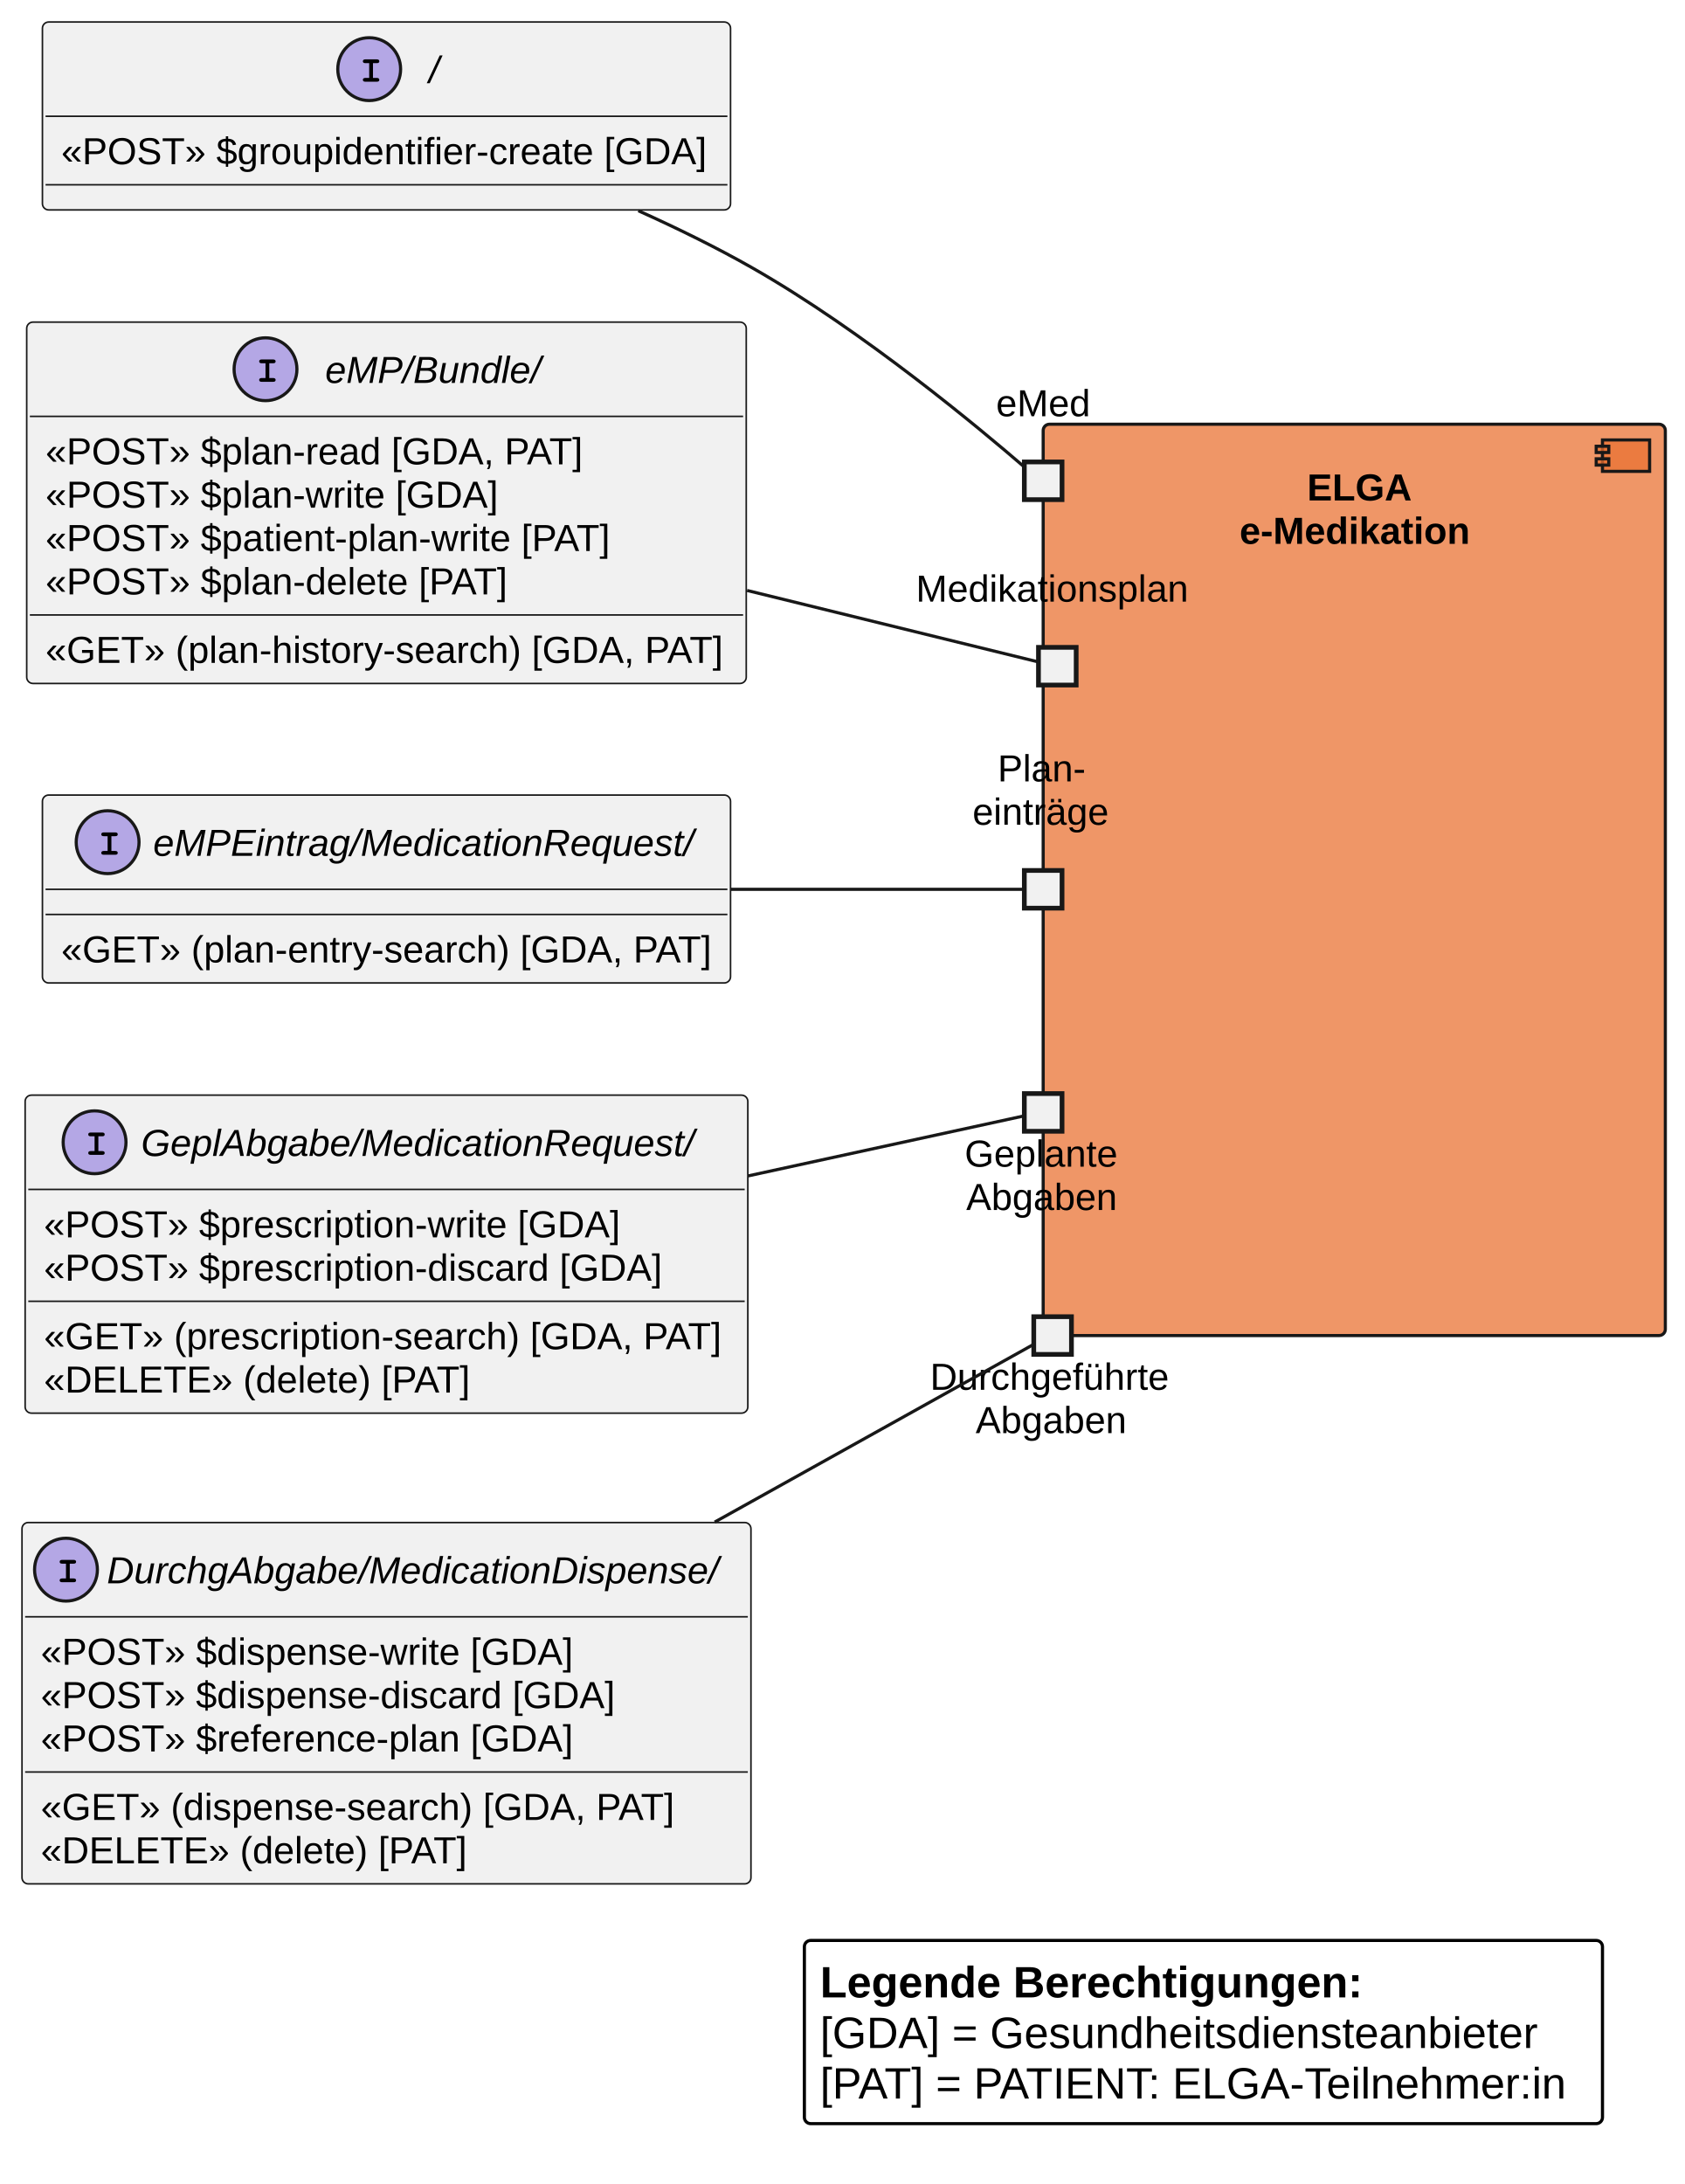
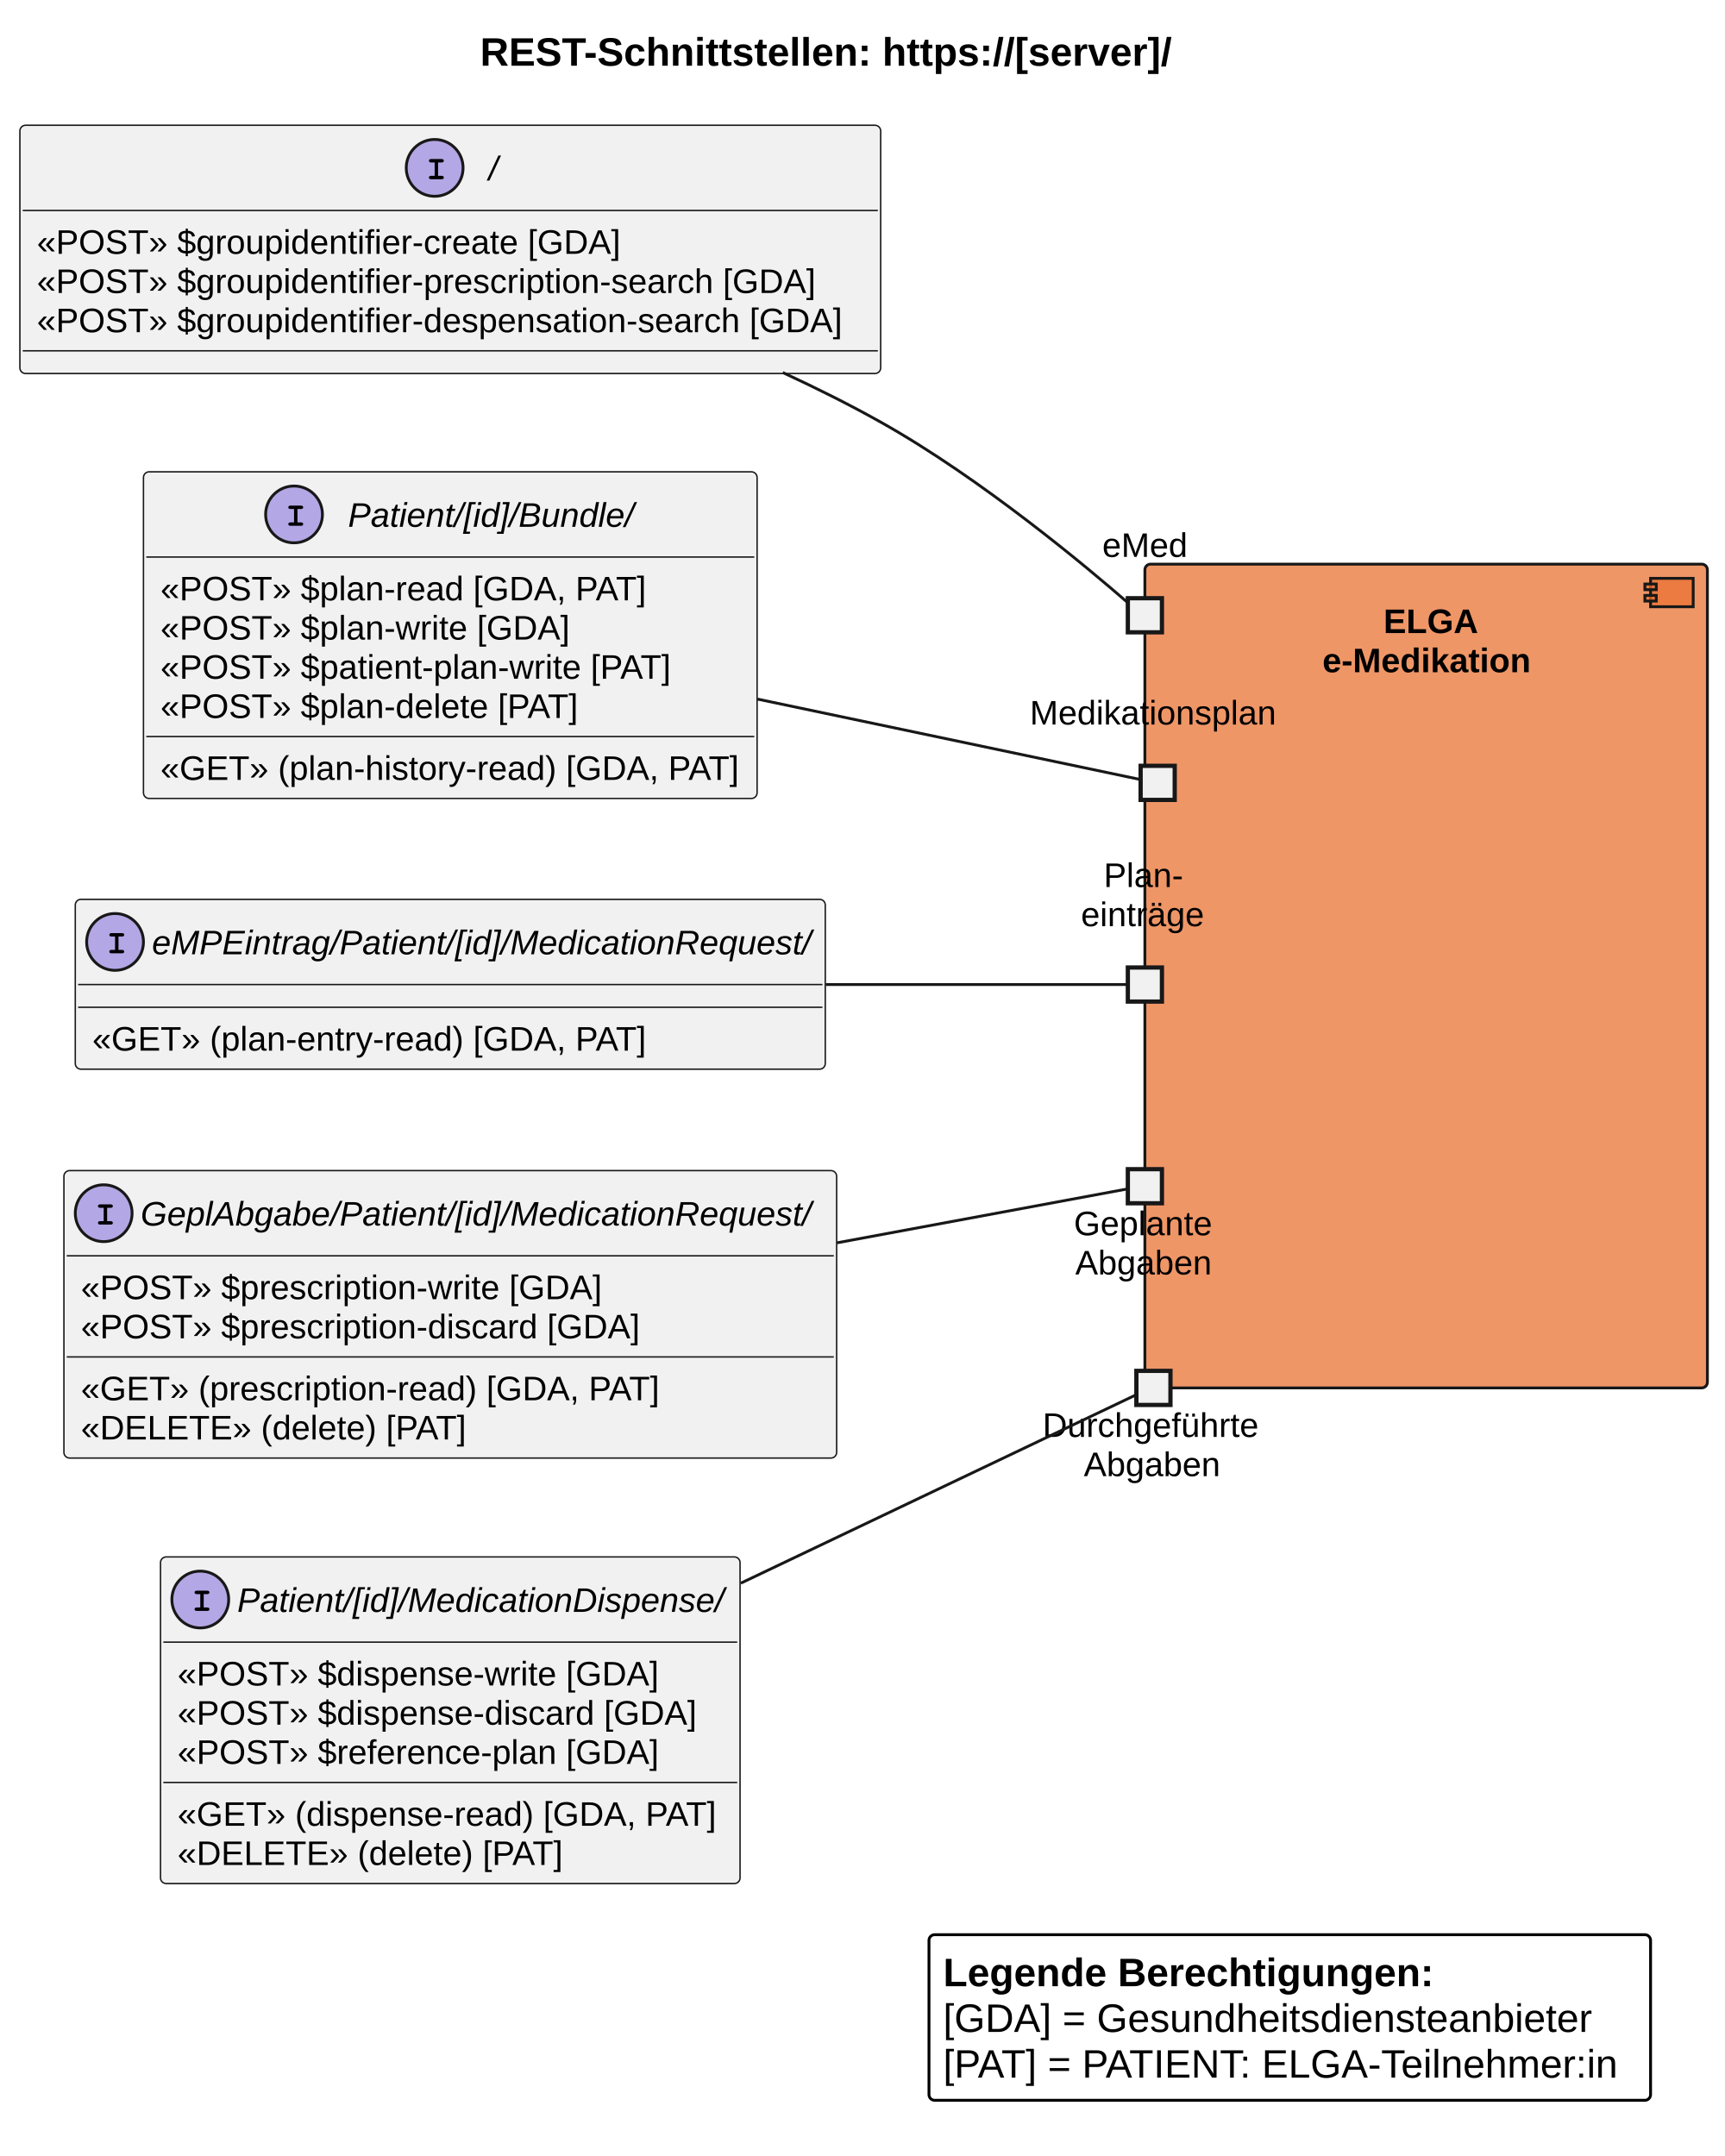
- <svg xmlns="http://www.w3.org/2000/svg" contentStyleType="text/css" height="695px" preserveAspectRatio="none" style="width:536px;height:695px;background:#FFFFFF;" version="1.1" viewBox="0 0 536 695" width="536px" zoomAndPan="magnify">
+ <svg xmlns="http://www.w3.org/2000/svg" contentStyleType="text/css" height="759px" preserveAspectRatio="none" style="width:607px;height:759px;background:#FFFFFF;" version="1.1" viewBox="0 0 607 759" width="607px" zoomAndPan="magnify">
  <defs />
  <g>
+     <text fill="#000000" font-family="Arial" font-size="14" font-weight="bold" lengthAdjust="spacing" textLength="255" x="169" y="23.132">REST-Schnittstellen: https://[server]/</text>
    <g id="cluster_Server">
-       <rect fill="#E97232" fill-opacity="0.741" height="290" rx="2" ry="2" style="stroke:#181818;stroke-width:1.0;" width="198" x="332" y="135" />
-       <rect fill="#E97232" fill-opacity="0.741" height="10" style="stroke:#181818;stroke-width:1.0;" width="15" x="510" y="140" />
-       <rect fill="#E97232" fill-opacity="0.741" height="2" style="stroke:#181818;stroke-width:1.0;" width="4" x="508" y="142" />
-       <rect fill="#E97232" fill-opacity="0.741" height="2" style="stroke:#181818;stroke-width:1.0;" width="4" x="508" y="146" />
-       <text fill="#000000" font-family="Arial" font-size="12" font-weight="bold" lengthAdjust="spacing" textLength="30" x="416" y="159.256">ELGA</text>
-       <text fill="#000000" font-family="Arial" font-size="12" font-weight="bold" lengthAdjust="spacing" textLength="73" x="394.5" y="173.055">e-Medikation</text>
+       <rect fill="#E97232" fill-opacity="0.741" height="290" rx="2" ry="2" style="stroke:#181818;stroke-width:1.0;" width="198" x="403" y="198.599" />
+       <rect fill="#E97232" fill-opacity="0.741" height="10" style="stroke:#181818;stroke-width:1.0;" width="15" x="581" y="203.599" />
+       <rect fill="#E97232" fill-opacity="0.741" height="2" style="stroke:#181818;stroke-width:1.0;" width="4" x="579" y="205.599" />
+       <rect fill="#E97232" fill-opacity="0.741" height="2" style="stroke:#181818;stroke-width:1.0;" width="4" x="579" y="209.599" />
+       <text fill="#000000" font-family="Arial" font-size="12" font-weight="bold" lengthAdjust="spacing" textLength="30" x="487" y="222.855">ELGA</text>
+       <text fill="#000000" font-family="Arial" font-size="12" font-weight="bold" lengthAdjust="spacing" textLength="73" x="465.5" y="236.653">e-Medikation</text>
    </g>
-     <text fill="#000000" font-family="Arial" font-size="12" lengthAdjust="spacing" textLength="78" x="296" y="442.256">Durchgeführte</text>
-     <text fill="#000000" font-family="Arial" font-size="12" lengthAdjust="spacing" textLength="49" x="310.5" y="456.055">Abgaben</text>
-     <rect fill="#F1F1F1" height="12" style="stroke:#181818;stroke-width:1.5;" width="12" x="329" y="419" />
-     <text fill="#000000" font-family="Arial" font-size="12" lengthAdjust="spacing" textLength="50" x="307" y="371.256">Geplante</text>
-     <text fill="#000000" font-family="Arial" font-size="12" lengthAdjust="spacing" textLength="49" x="307.5" y="385.055">Abgaben</text>
-     <rect fill="#F1F1F1" height="12" style="stroke:#181818;stroke-width:1.5;" width="12" x="326" y="348" />
-     <text fill="#000000" font-family="Arial" font-size="12" lengthAdjust="spacing" textLength="29" x="317.5" y="248.658">Plan-</text>
-     <text fill="#000000" font-family="Arial" font-size="12" lengthAdjust="spacing" textLength="45" x="309.5" y="262.457">einträge</text>
-     <rect fill="#F1F1F1" height="12" style="stroke:#181818;stroke-width:1.5;" width="12" x="326" y="277" />
-     <text fill="#000000" font-family="Arial" font-size="12" lengthAdjust="spacing" textLength="90" x="291.5" y="191.457">Medikationsplan</text>
-     <rect fill="#F1F1F1" height="12" style="stroke:#181818;stroke-width:1.5;" width="12" x="330.5" y="206" />
-     <text fill="#000000" font-family="Arial" font-size="12" lengthAdjust="spacing" textLength="30" x="317" y="132.457">eMed</text>
-     <rect fill="#F1F1F1" height="12" style="stroke:#181818;stroke-width:1.5;" width="12" x="326" y="147" />
+     <text fill="#000000" font-family="Arial" font-size="12" lengthAdjust="spacing" textLength="78" x="367" y="505.854">Durchgeführte</text>
+     <text fill="#000000" font-family="Arial" font-size="12" lengthAdjust="spacing" textLength="49" x="381.5" y="519.653">Abgaben</text>
+     <rect fill="#F1F1F1" height="12" style="stroke:#181818;stroke-width:1.5;" width="12" x="400" y="482.599" />
+     <text fill="#000000" font-family="Arial" font-size="12" lengthAdjust="spacing" textLength="50" x="378" y="434.854">Geplante</text>
+     <text fill="#000000" font-family="Arial" font-size="12" lengthAdjust="spacing" textLength="49" x="378.5" y="448.653">Abgaben</text>
+     <rect fill="#F1F1F1" height="12" style="stroke:#181818;stroke-width:1.5;" width="12" x="397" y="411.599" />
+     <text fill="#000000" font-family="Arial" font-size="12" lengthAdjust="spacing" textLength="29" x="388.5" y="312.257">Plan-</text>
+     <text fill="#000000" font-family="Arial" font-size="12" lengthAdjust="spacing" textLength="45" x="380.5" y="326.056">einträge</text>
+     <rect fill="#F1F1F1" height="12" style="stroke:#181818;stroke-width:1.5;" width="12" x="397" y="340.599" />
+     <text fill="#000000" font-family="Arial" font-size="12" lengthAdjust="spacing" textLength="90" x="362.5" y="255.056">Medikationsplan</text>
+     <rect fill="#F1F1F1" height="12" style="stroke:#181818;stroke-width:1.5;" width="12" x="401.5" y="269.599" />
+     <text fill="#000000" font-family="Arial" font-size="12" lengthAdjust="spacing" textLength="30" x="388" y="196.056">eMed</text>
+     <rect fill="#F1F1F1" height="12" style="stroke:#181818;stroke-width:1.5;" width="12" x="397" y="210.599" />
    <g id="elem_IDurchgAbgabe">
-       <rect codeLine="46" fill="#F1F1F1" height="114.994" id="IDurchgAbgabe" rx="2" ry="2" style="stroke:#181818;stroke-width:0.5;" width="232" x="7" y="484.5" />
-       <ellipse cx="21" cy="499.5" fill="#B4A7E5" rx="10" ry="10" style="stroke:#181818;stroke-width:1.0;" />
-       <path d="M22.203,497.594 L22.203,502.297 L23.422,502.297 Q23.844,502.297 24.031,502.469 Q24.219,502.625 24.219,502.906 Q24.219,503.172 24.031,503.344 Q23.844,503.5 23.422,503.5 L19.781,503.5 Q19.359,503.5 19.172,503.344 Q18.984,503.172 18.984,502.891 Q18.984,502.625 19.172,502.469 Q19.359,502.297 19.781,502.297 L21,502.297 L21,497.594 L19.781,497.594 Q19.359,497.594 19.172,497.438 Q18.984,497.266 18.984,497 Q18.984,496.719 19.172,496.562 Q19.359,496.391 19.781,496.391 L23.422,496.391 Q23.844,496.391 24.031,496.562 Q24.219,496.719 24.219,497 Q24.219,497.266 24.031,497.438 Q23.844,497.594 23.422,497.594 L22.203,497.594 Z " fill="#000000" />
-       <text fill="#000000" font-family="Arial" font-size="12" font-style="italic" lengthAdjust="spacing" textLength="202" x="34" y="503.856">DurchgAbgabe/MedicationDispense/</text>
-       <line style="stroke:#181818;stroke-width:0.5;" x1="8" x2="238" y1="514.5" y2="514.5" />
-       <text fill="#000000" font-family="Arial" font-size="12" lengthAdjust="spacing" textLength="172" x="13" y="529.756">«POST» $dispense-write [GDA]</text>
-       <text fill="#000000" font-family="Arial" font-size="12" lengthAdjust="spacing" textLength="187" x="13" y="543.555">«POST» $dispense-discard [GDA]</text>
-       <text fill="#000000" font-family="Arial" font-size="12" lengthAdjust="spacing" textLength="170" x="13" y="557.354">«POST» $reference-plan [GDA]</text>
-       <line style="stroke:#181818;stroke-width:0.5;" x1="8" x2="238" y1="563.896" y2="563.896" />
-       <text fill="#000000" font-family="Arial" font-size="12" lengthAdjust="spacing" textLength="205" x="13" y="579.152">«GET» (dispense-search) [GDA, PAT]</text>
-       <text fill="#000000" font-family="Arial" font-size="12" lengthAdjust="spacing" textLength="137" x="13" y="592.951">«DELETE» (delete) [PAT]</text>
+       <rect codeLine="46" fill="#F1F1F1" height="114.994" id="IDurchgAbgabe" rx="2" ry="2" style="stroke:#181818;stroke-width:0.5;" width="204" x="56.5" y="548.099" />
+       <ellipse cx="70.5" cy="563.099" fill="#B4A7E5" rx="10" ry="10" style="stroke:#181818;stroke-width:1.0;" />
+       <path d="M71.703,561.192 L71.703,565.895 L72.922,565.895 Q73.344,565.895 73.531,566.067 Q73.719,566.224 73.719,566.505 Q73.719,566.77 73.531,566.942 Q73.344,567.099 72.922,567.099 L69.281,567.099 Q68.859,567.099 68.672,566.942 Q68.484,566.77 68.484,566.489 Q68.484,566.224 68.672,566.067 Q68.859,565.895 69.281,565.895 L70.5,565.895 L70.5,561.192 L69.281,561.192 Q68.859,561.192 68.672,561.036 Q68.484,560.864 68.484,560.599 Q68.484,560.317 68.672,560.161 Q68.859,559.989 69.281,559.989 L72.922,559.989 Q73.344,559.989 73.531,560.161 Q73.719,560.317 73.719,560.599 Q73.719,560.864 73.531,561.036 Q73.344,561.192 72.922,561.192 L71.703,561.192 Z " fill="#000000" />
+       <text fill="#000000" font-family="Arial" font-size="12" font-style="italic" lengthAdjust="spacing" textLength="174" x="83.5" y="567.455">Patient/[id]/MedicationDispense/</text>
+       <line style="stroke:#181818;stroke-width:0.5;" x1="57.5" x2="259.5" y1="578.099" y2="578.099" />
+       <text fill="#000000" font-family="Arial" font-size="12" lengthAdjust="spacing" textLength="172" x="62.5" y="593.355">«POST» $dispense-write [GDA]</text>
+       <text fill="#000000" font-family="Arial" font-size="12" lengthAdjust="spacing" textLength="187" x="62.5" y="607.153">«POST» $dispense-discard [GDA]</text>
+       <text fill="#000000" font-family="Arial" font-size="12" lengthAdjust="spacing" textLength="170" x="62.5" y="620.952">«POST» $reference-plan [GDA]</text>
+       <line style="stroke:#181818;stroke-width:0.5;" x1="57.5" x2="259.5" y1="627.495" y2="627.495" />
+       <text fill="#000000" font-family="Arial" font-size="12" lengthAdjust="spacing" textLength="192" x="62.5" y="642.751">«GET» (dispense-read) [GDA, PAT]</text>
+       <text fill="#000000" font-family="Arial" font-size="12" lengthAdjust="spacing" textLength="137" x="62.5" y="656.55">«DELETE» (delete) [PAT]</text>
    </g>
    <g id="elem_IGeplAbgabe">
-       <rect codeLine="54" fill="#F1F1F1" height="101.195" id="IGeplAbgabe" rx="2" ry="2" style="stroke:#181818;stroke-width:0.5;" width="230" x="8" y="348.5" />
-       <ellipse cx="30.1" cy="363.5" fill="#B4A7E5" rx="10" ry="10" style="stroke:#181818;stroke-width:1.0;" />
-       <path d="M31.303,361.594 L31.303,366.297 L32.522,366.297 Q32.944,366.297 33.131,366.469 Q33.319,366.625 33.319,366.906 Q33.319,367.172 33.131,367.344 Q32.944,367.5 32.522,367.5 L28.881,367.5 Q28.459,367.5 28.272,367.344 Q28.084,367.172 28.084,366.891 Q28.084,366.625 28.272,366.469 Q28.459,366.297 28.881,366.297 L30.1,366.297 L30.1,361.594 L28.881,361.594 Q28.459,361.594 28.272,361.438 Q28.084,361.266 28.084,361 Q28.084,360.719 28.272,360.562 Q28.459,360.391 28.881,360.391 L32.522,360.391 Q32.944,360.391 33.131,360.562 Q33.319,360.719 33.319,361 Q33.319,361.266 33.131,361.438 Q32.944,361.594 32.522,361.594 L31.303,361.594 Z " fill="#000000" />
-       <text fill="#000000" font-family="Arial" font-size="12" font-style="italic" lengthAdjust="spacing" textLength="182" x="44.9" y="367.856">GeplAbgabe/MedicationRequest/</text>
-       <line style="stroke:#181818;stroke-width:0.5;" x1="9" x2="237" y1="378.5" y2="378.5" />
-       <text fill="#000000" font-family="Arial" font-size="12" lengthAdjust="spacing" textLength="185" x="14" y="393.756">«POST» $prescription-write [GDA]</text>
-       <text fill="#000000" font-family="Arial" font-size="12" lengthAdjust="spacing" textLength="200" x="14" y="407.555">«POST» $prescription-discard [GDA]</text>
-       <line style="stroke:#181818;stroke-width:0.5;" x1="9" x2="237" y1="414.098" y2="414.098" />
-       <text fill="#000000" font-family="Arial" font-size="12" lengthAdjust="spacing" textLength="218" x="14" y="429.353">«GET» (prescription-search) [GDA, PAT]</text>
-       <text fill="#000000" font-family="Arial" font-size="12" lengthAdjust="spacing" textLength="137" x="14" y="443.152">«DELETE» (delete) [PAT]</text>
+       <rect codeLine="54" fill="#F1F1F1" height="101.195" id="IGeplAbgabe" rx="2" ry="2" style="stroke:#181818;stroke-width:0.5;" width="272" x="22.5" y="412.099" />
+       <ellipse cx="36.5" cy="427.099" fill="#B4A7E5" rx="10" ry="10" style="stroke:#181818;stroke-width:1.0;" />
+       <path d="M37.703,425.192 L37.703,429.896 L38.922,429.896 Q39.344,429.896 39.531,430.067 Q39.719,430.224 39.719,430.505 Q39.719,430.771 39.531,430.942 Q39.344,431.099 38.922,431.099 L35.281,431.099 Q34.859,431.099 34.672,430.942 Q34.484,430.771 34.484,430.489 Q34.484,430.224 34.672,430.067 Q34.859,429.896 35.281,429.896 L36.5,429.896 L36.5,425.192 L35.281,425.192 Q34.859,425.192 34.672,425.036 Q34.484,424.864 34.484,424.599 Q34.484,424.317 34.672,424.161 Q34.859,423.989 35.281,423.989 L38.922,423.989 Q39.344,423.989 39.531,424.161 Q39.719,424.317 39.719,424.599 Q39.719,424.864 39.531,425.036 Q39.344,425.192 38.922,425.192 L37.703,425.192 Z " fill="#000000" />
+       <text fill="#000000" font-family="Arial" font-size="12" font-style="italic" lengthAdjust="spacing" textLength="242" x="49.5" y="431.455">GeplAbgabe/Patient/[id]/MedicationRequest/</text>
+       <line style="stroke:#181818;stroke-width:0.5;" x1="23.5" x2="293.5" y1="442.099" y2="442.099" />
+       <text fill="#000000" font-family="Arial" font-size="12" lengthAdjust="spacing" textLength="185" x="28.5" y="457.354">«POST» $prescription-write [GDA]</text>
+       <text fill="#000000" font-family="Arial" font-size="12" lengthAdjust="spacing" textLength="200" x="28.5" y="471.153">«POST» $prescription-discard [GDA]</text>
+       <line style="stroke:#181818;stroke-width:0.5;" x1="23.5" x2="293.5" y1="477.696" y2="477.696" />
+       <text fill="#000000" font-family="Arial" font-size="12" lengthAdjust="spacing" textLength="205" x="28.5" y="492.952">«GET» (prescription-read) [GDA, PAT]</text>
+       <text fill="#000000" font-family="Arial" font-size="12" lengthAdjust="spacing" textLength="137" x="28.5" y="506.751">«DELETE» (delete) [PAT]</text>
    </g>
    <g id="elem_IPlaneintrag">
-       <rect codeLine="61" fill="#F1F1F1" height="59.799" id="IPlaneintrag" rx="2" ry="2" style="stroke:#181818;stroke-width:0.5;" width="219" x="13.5" y="253" />
-       <ellipse cx="34.25" cy="268" fill="#B4A7E5" rx="10" ry="10" style="stroke:#181818;stroke-width:1.0;" />
-       <path d="M35.453,266.094 L35.453,270.797 L36.672,270.797 Q37.094,270.797 37.281,270.969 Q37.469,271.125 37.469,271.406 Q37.469,271.672 37.281,271.844 Q37.094,272 36.672,272 L33.031,272 Q32.609,272 32.422,271.844 Q32.234,271.672 32.234,271.391 Q32.234,271.125 32.422,270.969 Q32.609,270.797 33.031,270.797 L34.25,270.797 L34.25,266.094 L33.031,266.094 Q32.609,266.094 32.422,265.938 Q32.234,265.766 32.234,265.5 Q32.234,265.219 32.422,265.062 Q32.609,264.891 33.031,264.891 L36.672,264.891 Q37.094,264.891 37.281,265.062 Q37.469,265.219 37.469,265.5 Q37.469,265.766 37.281,265.938 Q37.094,266.094 36.672,266.094 L35.453,266.094 Z " fill="#000000" />
-       <text fill="#000000" font-family="Arial" font-size="12" font-style="italic" lengthAdjust="spacing" textLength="174" x="48.75" y="272.356">eMPEintrag/MedicationRequest/</text>
-       <line style="stroke:#181818;stroke-width:0.5;" x1="14.5" x2="231.5" y1="283" y2="283" />
-       <line style="stroke:#181818;stroke-width:0.5;" x1="14.5" x2="231.5" y1="291" y2="291" />
-       <text fill="#000000" font-family="Arial" font-size="12" lengthAdjust="spacing" textLength="207" x="19.5" y="306.256">«GET» (plan-entry-search) [GDA, PAT]</text>
+       <rect codeLine="61" fill="#F1F1F1" height="59.799" id="IPlaneintrag" rx="2" ry="2" style="stroke:#181818;stroke-width:0.5;" width="264" x="26.5" y="316.599" />
+       <ellipse cx="40.5" cy="331.599" fill="#B4A7E5" rx="10" ry="10" style="stroke:#181818;stroke-width:1.0;" />
+       <path d="M41.703,329.692 L41.703,334.396 L42.922,334.396 Q43.344,334.396 43.531,334.567 Q43.719,334.724 43.719,335.005 Q43.719,335.271 43.531,335.442 Q43.344,335.599 42.922,335.599 L39.281,335.599 Q38.859,335.599 38.672,335.442 Q38.484,335.271 38.484,334.989 Q38.484,334.724 38.672,334.567 Q38.859,334.396 39.281,334.396 L40.5,334.396 L40.5,329.692 L39.281,329.692 Q38.859,329.692 38.672,329.536 Q38.484,329.364 38.484,329.099 Q38.484,328.817 38.672,328.661 Q38.859,328.489 39.281,328.489 L42.922,328.489 Q43.344,328.489 43.531,328.661 Q43.719,328.817 43.719,329.099 Q43.719,329.364 43.531,329.536 Q43.344,329.692 42.922,329.692 L41.703,329.692 Z " fill="#000000" />
+       <text fill="#000000" font-family="Arial" font-size="12" font-style="italic" lengthAdjust="spacing" textLength="234" x="53.5" y="335.955">eMPEintrag/Patient/[id]/MedicationRequest/</text>
+       <line style="stroke:#181818;stroke-width:0.5;" x1="27.5" x2="289.5" y1="346.599" y2="346.599" />
+       <line style="stroke:#181818;stroke-width:0.5;" x1="27.5" x2="289.5" y1="354.599" y2="354.599" />
+       <text fill="#000000" font-family="Arial" font-size="12" lengthAdjust="spacing" textLength="194" x="32.5" y="369.854">«GET» (plan-entry-read) [GDA, PAT]</text>
    </g>
    <g id="elem_IBundle">
-       <rect codeLine="65" fill="#F1F1F1" height="114.994" id="IBundle" rx="2" ry="2" style="stroke:#181818;stroke-width:0.5;" width="229" x="8.5" y="102.5" />
-       <ellipse cx="84.5" cy="117.5" fill="#B4A7E5" rx="10" ry="10" style="stroke:#181818;stroke-width:1.0;" />
-       <path d="M85.703,115.594 L85.703,120.297 L86.922,120.297 Q87.344,120.297 87.531,120.469 Q87.719,120.625 87.719,120.906 Q87.719,121.172 87.531,121.344 Q87.344,121.5 86.922,121.5 L83.281,121.5 Q82.859,121.5 82.672,121.344 Q82.484,121.172 82.484,120.891 Q82.484,120.625 82.672,120.469 Q82.859,120.297 83.281,120.297 L84.5,120.297 L84.5,115.594 L83.281,115.594 Q82.859,115.594 82.672,115.438 Q82.484,115.266 82.484,115 Q82.484,114.719 82.672,114.562 Q82.859,114.391 83.281,114.391 L86.922,114.391 Q87.344,114.391 87.531,114.562 Q87.719,114.719 87.719,115 Q87.719,115.266 87.531,115.438 Q87.344,115.594 86.922,115.594 L85.703,115.594 Z " fill="#000000" />
-       <text fill="#000000" font-family="Arial" font-size="12" font-style="italic" lengthAdjust="spacing" textLength="69" x="103.5" y="121.856">eMP/Bundle/</text>
-       <line style="stroke:#181818;stroke-width:0.5;" x1="9.5" x2="236.5" y1="132.5" y2="132.5" />
-       <text fill="#000000" font-family="Arial" font-size="12" lengthAdjust="spacing" textLength="171" x="14.5" y="147.756">«POST» $plan-read [GDA, PAT]</text>
-       <text fill="#000000" font-family="Arial" font-size="12" lengthAdjust="spacing" textLength="144" x="14.5" y="161.555">«POST» $plan-write [GDA]</text>
-       <text fill="#000000" font-family="Arial" font-size="12" lengthAdjust="spacing" textLength="182" x="14.5" y="175.353">«POST» $patient-plan-write [PAT]</text>
-       <text fill="#000000" font-family="Arial" font-size="12" lengthAdjust="spacing" textLength="149" x="14.5" y="189.152">«POST» $plan-delete [PAT]</text>
-       <line style="stroke:#181818;stroke-width:0.5;" x1="9.5" x2="236.5" y1="195.695" y2="195.695" />
-       <text fill="#000000" font-family="Arial" font-size="12" lengthAdjust="spacing" textLength="217" x="14.5" y="210.951">«GET» (plan-history-search) [GDA, PAT]</text>
+       <rect codeLine="65" fill="#F1F1F1" height="114.994" id="IBundle" rx="2" ry="2" style="stroke:#181818;stroke-width:0.5;" width="216" x="50.5" y="166.099" />
+       <ellipse cx="103.5" cy="181.099" fill="#B4A7E5" rx="10" ry="10" style="stroke:#181818;stroke-width:1.0;" />
+       <path d="M104.703,179.192 L104.703,183.895 L105.922,183.895 Q106.344,183.895 106.531,184.067 Q106.719,184.224 106.719,184.505 Q106.719,184.77 106.531,184.942 Q106.344,185.099 105.922,185.099 L102.281,185.099 Q101.859,185.099 101.672,184.942 Q101.484,184.77 101.484,184.489 Q101.484,184.224 101.672,184.067 Q101.859,183.895 102.281,183.895 L103.5,183.895 L103.5,179.192 L102.281,179.192 Q101.859,179.192 101.672,179.036 Q101.484,178.864 101.484,178.599 Q101.484,178.317 101.672,178.161 Q101.859,177.989 102.281,177.989 L105.922,177.989 Q106.344,177.989 106.531,178.161 Q106.719,178.317 106.719,178.599 Q106.719,178.864 106.531,179.036 Q106.344,179.192 105.922,179.192 L104.703,179.192 Z " fill="#000000" />
+       <text fill="#000000" font-family="Arial" font-size="12" font-style="italic" lengthAdjust="spacing" textLength="102" x="122.5" y="185.455">Patient/[id]/Bundle/</text>
+       <line style="stroke:#181818;stroke-width:0.5;" x1="51.5" x2="265.5" y1="196.099" y2="196.099" />
+       <text fill="#000000" font-family="Arial" font-size="12" lengthAdjust="spacing" textLength="171" x="56.5" y="211.355">«POST» $plan-read [GDA, PAT]</text>
+       <text fill="#000000" font-family="Arial" font-size="12" lengthAdjust="spacing" textLength="144" x="56.5" y="225.153">«POST» $plan-write [GDA]</text>
+       <text fill="#000000" font-family="Arial" font-size="12" lengthAdjust="spacing" textLength="182" x="56.5" y="238.952">«POST» $patient-plan-write [PAT]</text>
+       <text fill="#000000" font-family="Arial" font-size="12" lengthAdjust="spacing" textLength="149" x="56.5" y="252.751">«POST» $plan-delete [PAT]</text>
+       <line style="stroke:#181818;stroke-width:0.5;" x1="51.5" x2="265.5" y1="259.294" y2="259.294" />
+       <text fill="#000000" font-family="Arial" font-size="12" lengthAdjust="spacing" textLength="204" x="56.5" y="274.55">«GET» (plan-history-read) [GDA, PAT]</text>
    </g>
    <g id="elem_IEmed">
-       <rect codeLine="73" fill="#F1F1F1" height="59.799" id="IEmed" rx="2" ry="2" style="stroke:#181818;stroke-width:0.5;" width="219" x="13.5" y="7" />
-       <ellipse cx="117.5" cy="22" fill="#B4A7E5" rx="10" ry="10" style="stroke:#181818;stroke-width:1.0;" />
-       <path d="M118.703,20.094 L118.703,24.797 L119.922,24.797 Q120.344,24.797 120.531,24.969 Q120.719,25.125 120.719,25.406 Q120.719,25.672 120.531,25.844 Q120.344,26 119.922,26 L116.281,26 Q115.859,26 115.672,25.844 Q115.484,25.672 115.484,25.391 Q115.484,25.125 115.672,24.969 Q115.859,24.797 116.281,24.797 L117.5,24.797 L117.5,20.094 L116.281,20.094 Q115.859,20.094 115.672,19.938 Q115.484,19.766 115.484,19.5 Q115.484,19.219 115.672,19.062 Q115.859,18.891 116.281,18.891 L119.922,18.891 Q120.344,18.891 120.531,19.062 Q120.719,19.219 120.719,19.5 Q120.719,19.766 120.531,19.938 Q120.344,20.094 119.922,20.094 L118.703,20.094 Z " fill="#000000" />
-       <text fill="#000000" font-family="Arial" font-size="12" font-style="italic" lengthAdjust="spacing" textLength="3" x="136.5" y="26.356">/</text>
-       <line style="stroke:#181818;stroke-width:0.5;" x1="14.5" x2="231.5" y1="37" y2="37" />
-       <text fill="#000000" font-family="Arial" font-size="12" lengthAdjust="spacing" textLength="207" x="19.5" y="52.256">«POST» $groupidentifier-create [GDA]</text>
-       <line style="stroke:#181818;stroke-width:0.5;" x1="14.5" x2="231.5" y1="58.799" y2="58.799" />
+       <rect codeLine="73" fill="#F1F1F1" height="87.397" id="IEmed" rx="2" ry="2" style="stroke:#181818;stroke-width:0.5;" width="303" x="7" y="44.099" />
+       <ellipse cx="153" cy="59.099" fill="#B4A7E5" rx="10" ry="10" style="stroke:#181818;stroke-width:1.0;" />
+       <path d="M154.203,57.192 L154.203,61.895 L155.422,61.895 Q155.844,61.895 156.031,62.067 Q156.219,62.224 156.219,62.505 Q156.219,62.77 156.031,62.942 Q155.844,63.099 155.422,63.099 L151.781,63.099 Q151.359,63.099 151.172,62.942 Q150.984,62.77 150.984,62.489 Q150.984,62.224 151.172,62.067 Q151.359,61.895 151.781,61.895 L153,61.895 L153,57.192 L151.781,57.192 Q151.359,57.192 151.172,57.036 Q150.984,56.864 150.984,56.599 Q150.984,56.317 151.172,56.161 Q151.359,55.989 151.781,55.989 L155.422,55.989 Q155.844,55.989 156.031,56.161 Q156.219,56.317 156.219,56.599 Q156.219,56.864 156.031,57.036 Q155.844,57.192 155.422,57.192 L154.203,57.192 Z " fill="#000000" />
+       <text fill="#000000" font-family="Arial" font-size="12" font-style="italic" lengthAdjust="spacing" textLength="3" x="172" y="63.455">/</text>
+       <line style="stroke:#181818;stroke-width:0.5;" x1="8" x2="309" y1="74.099" y2="74.099" />
+       <text fill="#000000" font-family="Arial" font-size="12" lengthAdjust="spacing" textLength="207" x="13" y="89.355">«POST» $groupidentifier-create [GDA]</text>
+       <text fill="#000000" font-family="Arial" font-size="12" lengthAdjust="spacing" textLength="280" x="13" y="103.153">«POST» $groupidentifier-prescription-search [GDA]</text>
+       <text fill="#000000" font-family="Arial" font-size="12" lengthAdjust="spacing" textLength="291" x="13" y="116.952">«POST» $groupidentifier-despensation-search [GDA]</text>
+       <line style="stroke:#181818;stroke-width:0.5;" x1="8" x2="309" y1="123.495" y2="123.495" />
    </g>
    <g id="link_IDurchgAbgabe_p5">
-       <path codeLine="89" d="M227.46,484.36 C270.53,460.36 313.94,436.17 328.71,427.95 " fill="none" id="IDurchgAbgabe-p5" style="stroke:#181818;stroke-width:1.0;" />
+       <path codeLine="91" d="M260.77,557.339 C317.83,530.139 381.28,499.899 399.72,491.119 " fill="none" id="IDurchgAbgabe-p5" style="stroke:#181818;stroke-width:1.0;" />
    </g>
    <g id="link_IGeplAbgabe_p4">
-       <path codeLine="90" d="M238.1,374.2 C276.34,365.88 312.63,357.99 325.79,355.13 " fill="none" id="IGeplAbgabe-p4" style="stroke:#181818;stroke-width:1.0;" />
+       <path codeLine="92" d="M294.58,437.529 C339.82,429.139 382.46,421.229 396.86,418.549 " fill="none" id="IGeplAbgabe-p4" style="stroke:#181818;stroke-width:1.0;" />
    </g>
    <g id="link_IPlaneintrag_p3">
-       <path codeLine="91" d="M232.65,283 C272.87,283 312.04,283 325.81,283 " fill="none" id="IPlaneintrag-p3" style="stroke:#181818;stroke-width:1.0;" />
+       <path codeLine="93" d="M290.69,346.599 C337.11,346.599 381.58,346.599 396.62,346.599 " fill="none" id="IPlaneintrag-p3" style="stroke:#181818;stroke-width:1.0;" />
    </g>
    <g id="link_IBundle_p2">
-       <path codeLine="92" d="M237.76,187.9 C277.83,197.73 316.42,207.2 330.45,210.64 " fill="none" id="IBundle-p2" style="stroke:#181818;stroke-width:1.0;" />
+       <path codeLine="94" d="M266.62,246.109 C322.53,257.849 383.06,270.569 401.42,274.429 " fill="none" id="IBundle-p2" style="stroke:#181818;stroke-width:1.0;" />
    </g>
    <g id="link_IEmed_p1">
-       <path codeLine="93" d="M203.15,67.06 C215.39,72.56 227.71,78.6 239,85 C274.59,105.19 312.47,136.92 325.92,148.54 " fill="none" id="IEmed-p1" style="stroke:#181818;stroke-width:1.0;" />
+       <path codeLine="95" d="M275.53,131.149 C287.37,136.619 299.06,142.469 310,148.599 C345.69,168.599 383.51,200.439 396.93,212.119 " fill="none" id="IEmed-p1" style="stroke:#181818;stroke-width:1.0;" />
    </g>
-     <rect fill="none" height="58.296" id="_legend" rx="2" ry="2" style="stroke:#000000;stroke-width:1.0;" width="254" x="256" y="617.494" />
-     <text fill="#000000" font-family="Arial" font-size="14" font-weight="bold" lengthAdjust="spacing" textLength="184" x="261" y="635.626">Legende Berechtigungen:</text>
-     <text fill="#000000" font-family="Arial" font-size="14" lengthAdjust="spacing" textLength="232" x="261" y="651.725">[GDA] = Gesundheitsdiensteanbieter</text>
-     <text fill="#000000" font-family="Arial" font-size="14" lengthAdjust="spacing" textLength="244" x="261" y="667.823">[PAT] = PATIENT: ELGA-Teilnehmer:in</text>
+     <rect fill="none" height="58.296" id="_legend" rx="2" ry="2" style="stroke:#000000;stroke-width:1.0;" width="254" x="327" y="681.093" />
+     <text fill="#000000" font-family="Arial" font-size="14" font-weight="bold" lengthAdjust="spacing" textLength="184" x="332" y="699.225">Legende Berechtigungen:</text>
+     <text fill="#000000" font-family="Arial" font-size="14" lengthAdjust="spacing" textLength="232" x="332" y="715.323">[GDA] = Gesundheitsdiensteanbieter</text>
+     <text fill="#000000" font-family="Arial" font-size="14" lengthAdjust="spacing" textLength="244" x="332" y="731.422">[PAT] = PATIENT: ELGA-Teilnehmer:in</text>
  </g>
</svg>
